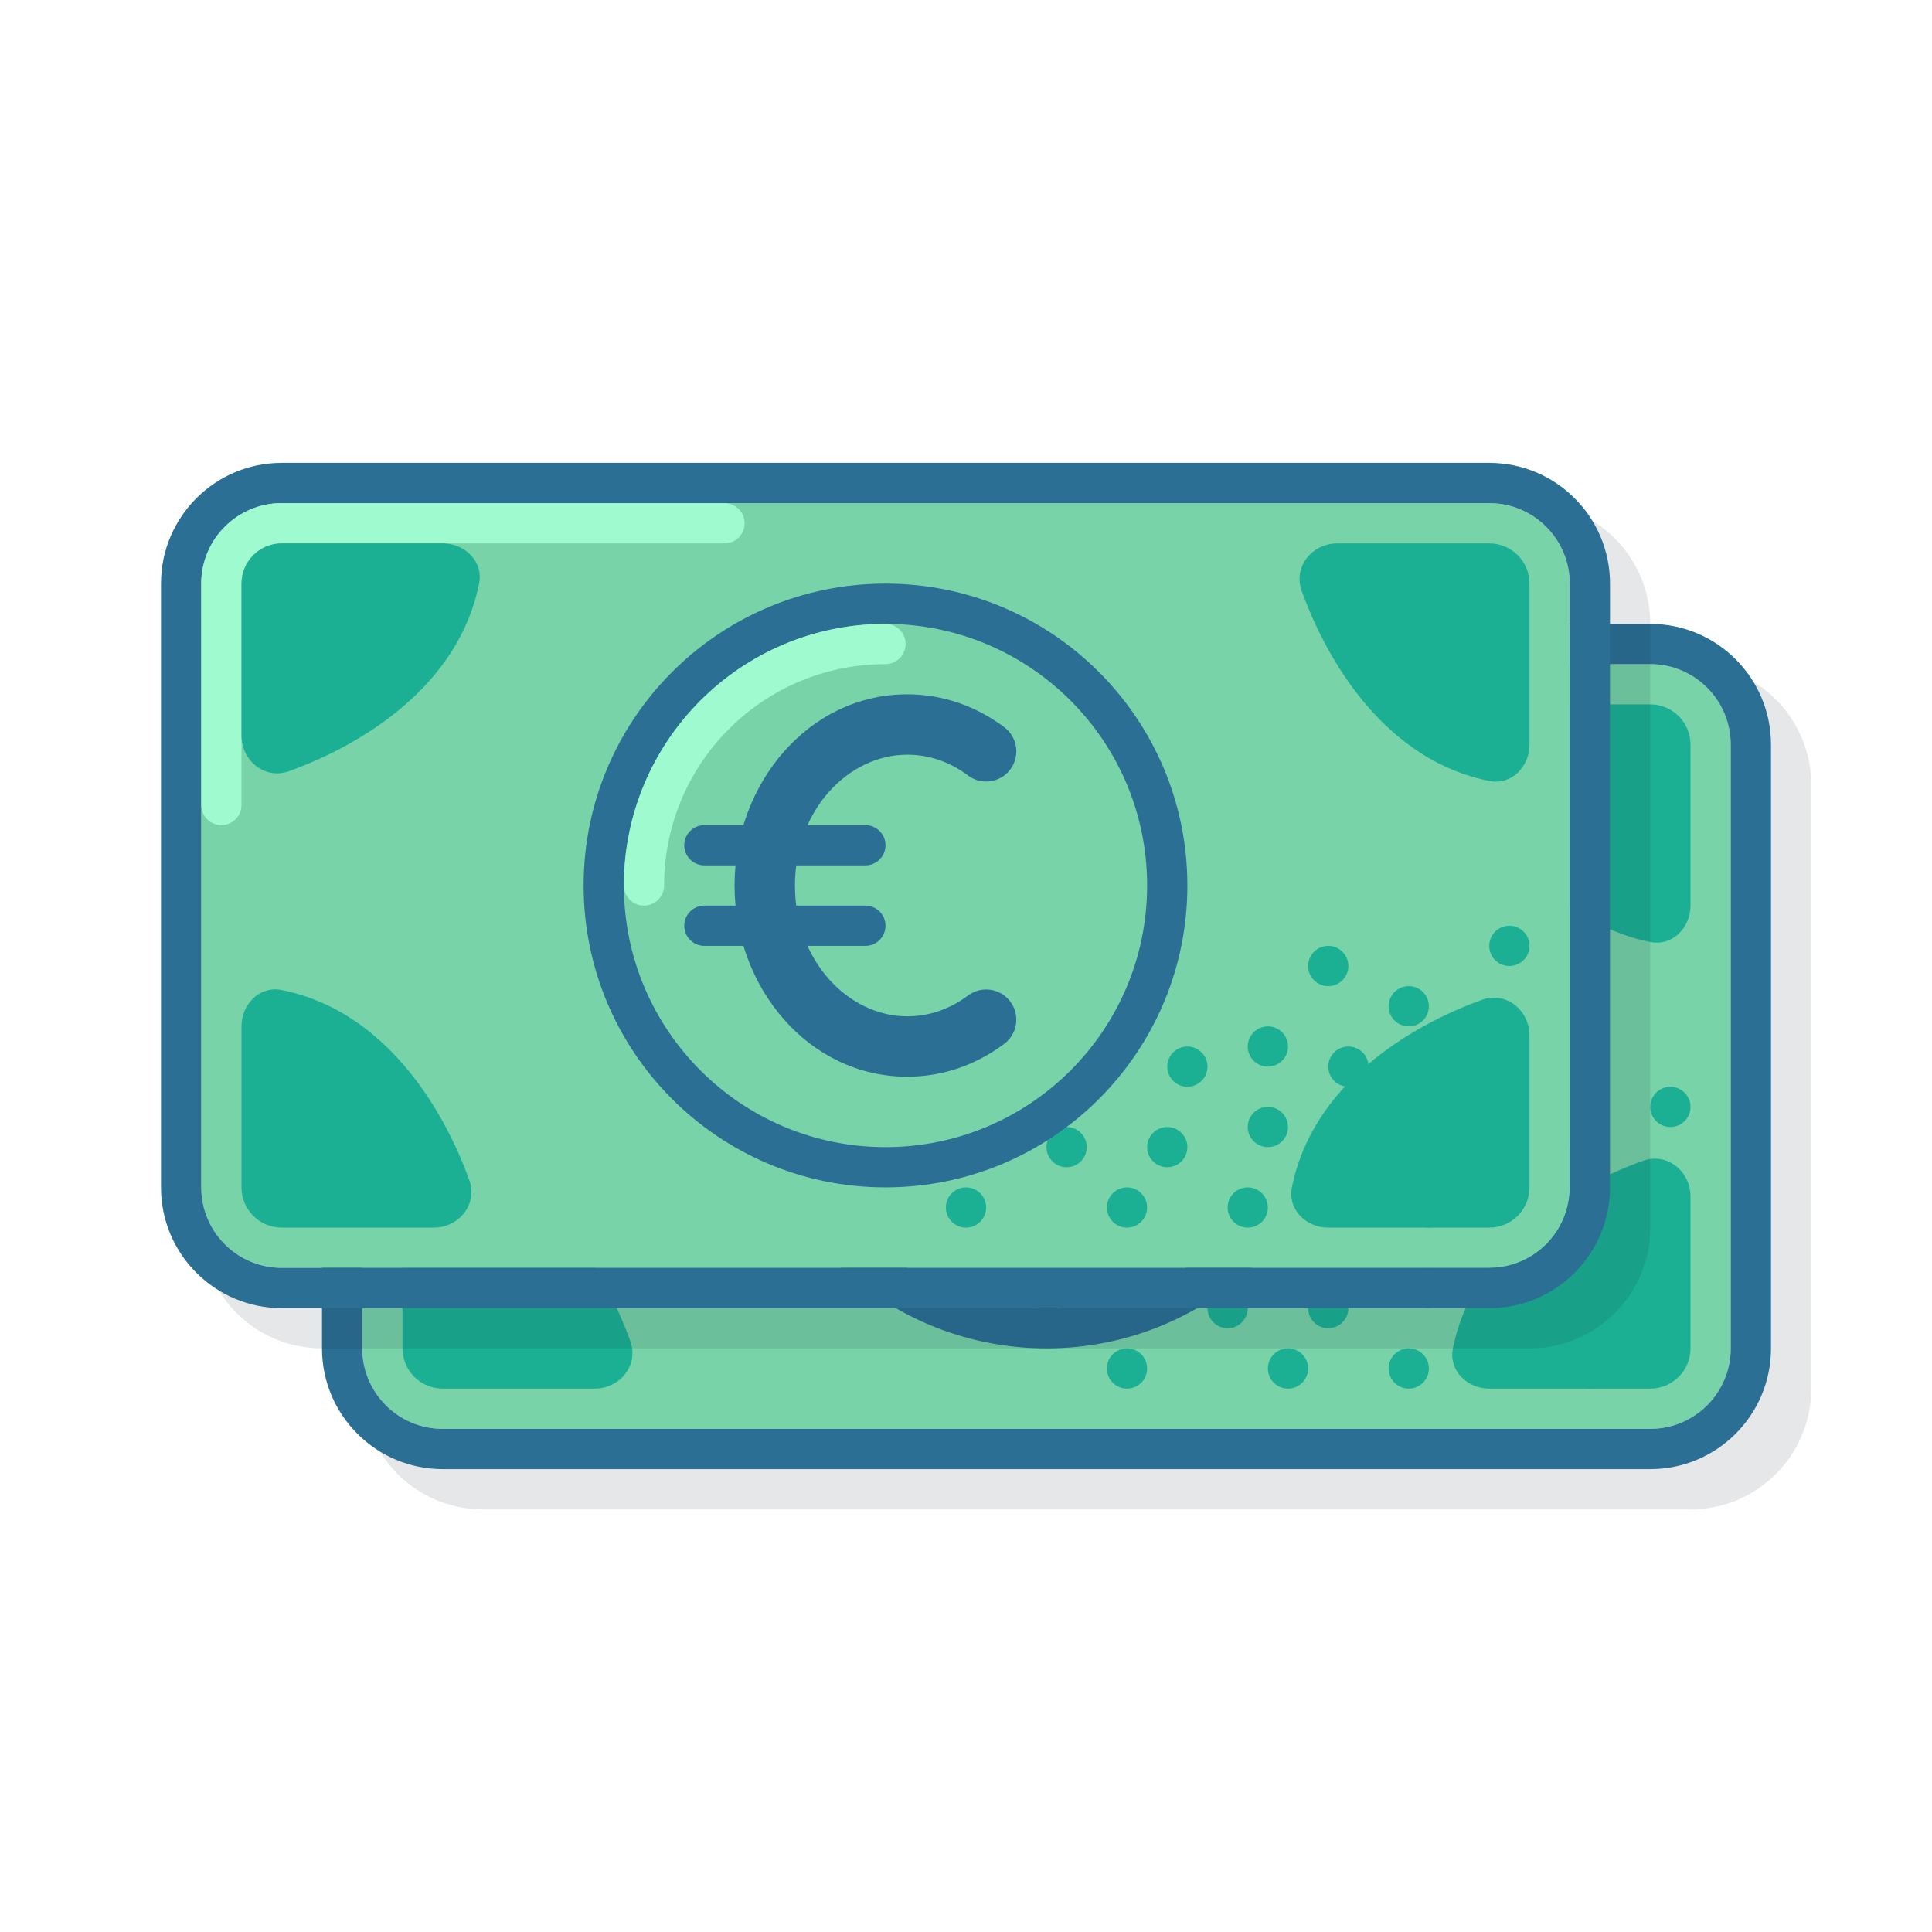
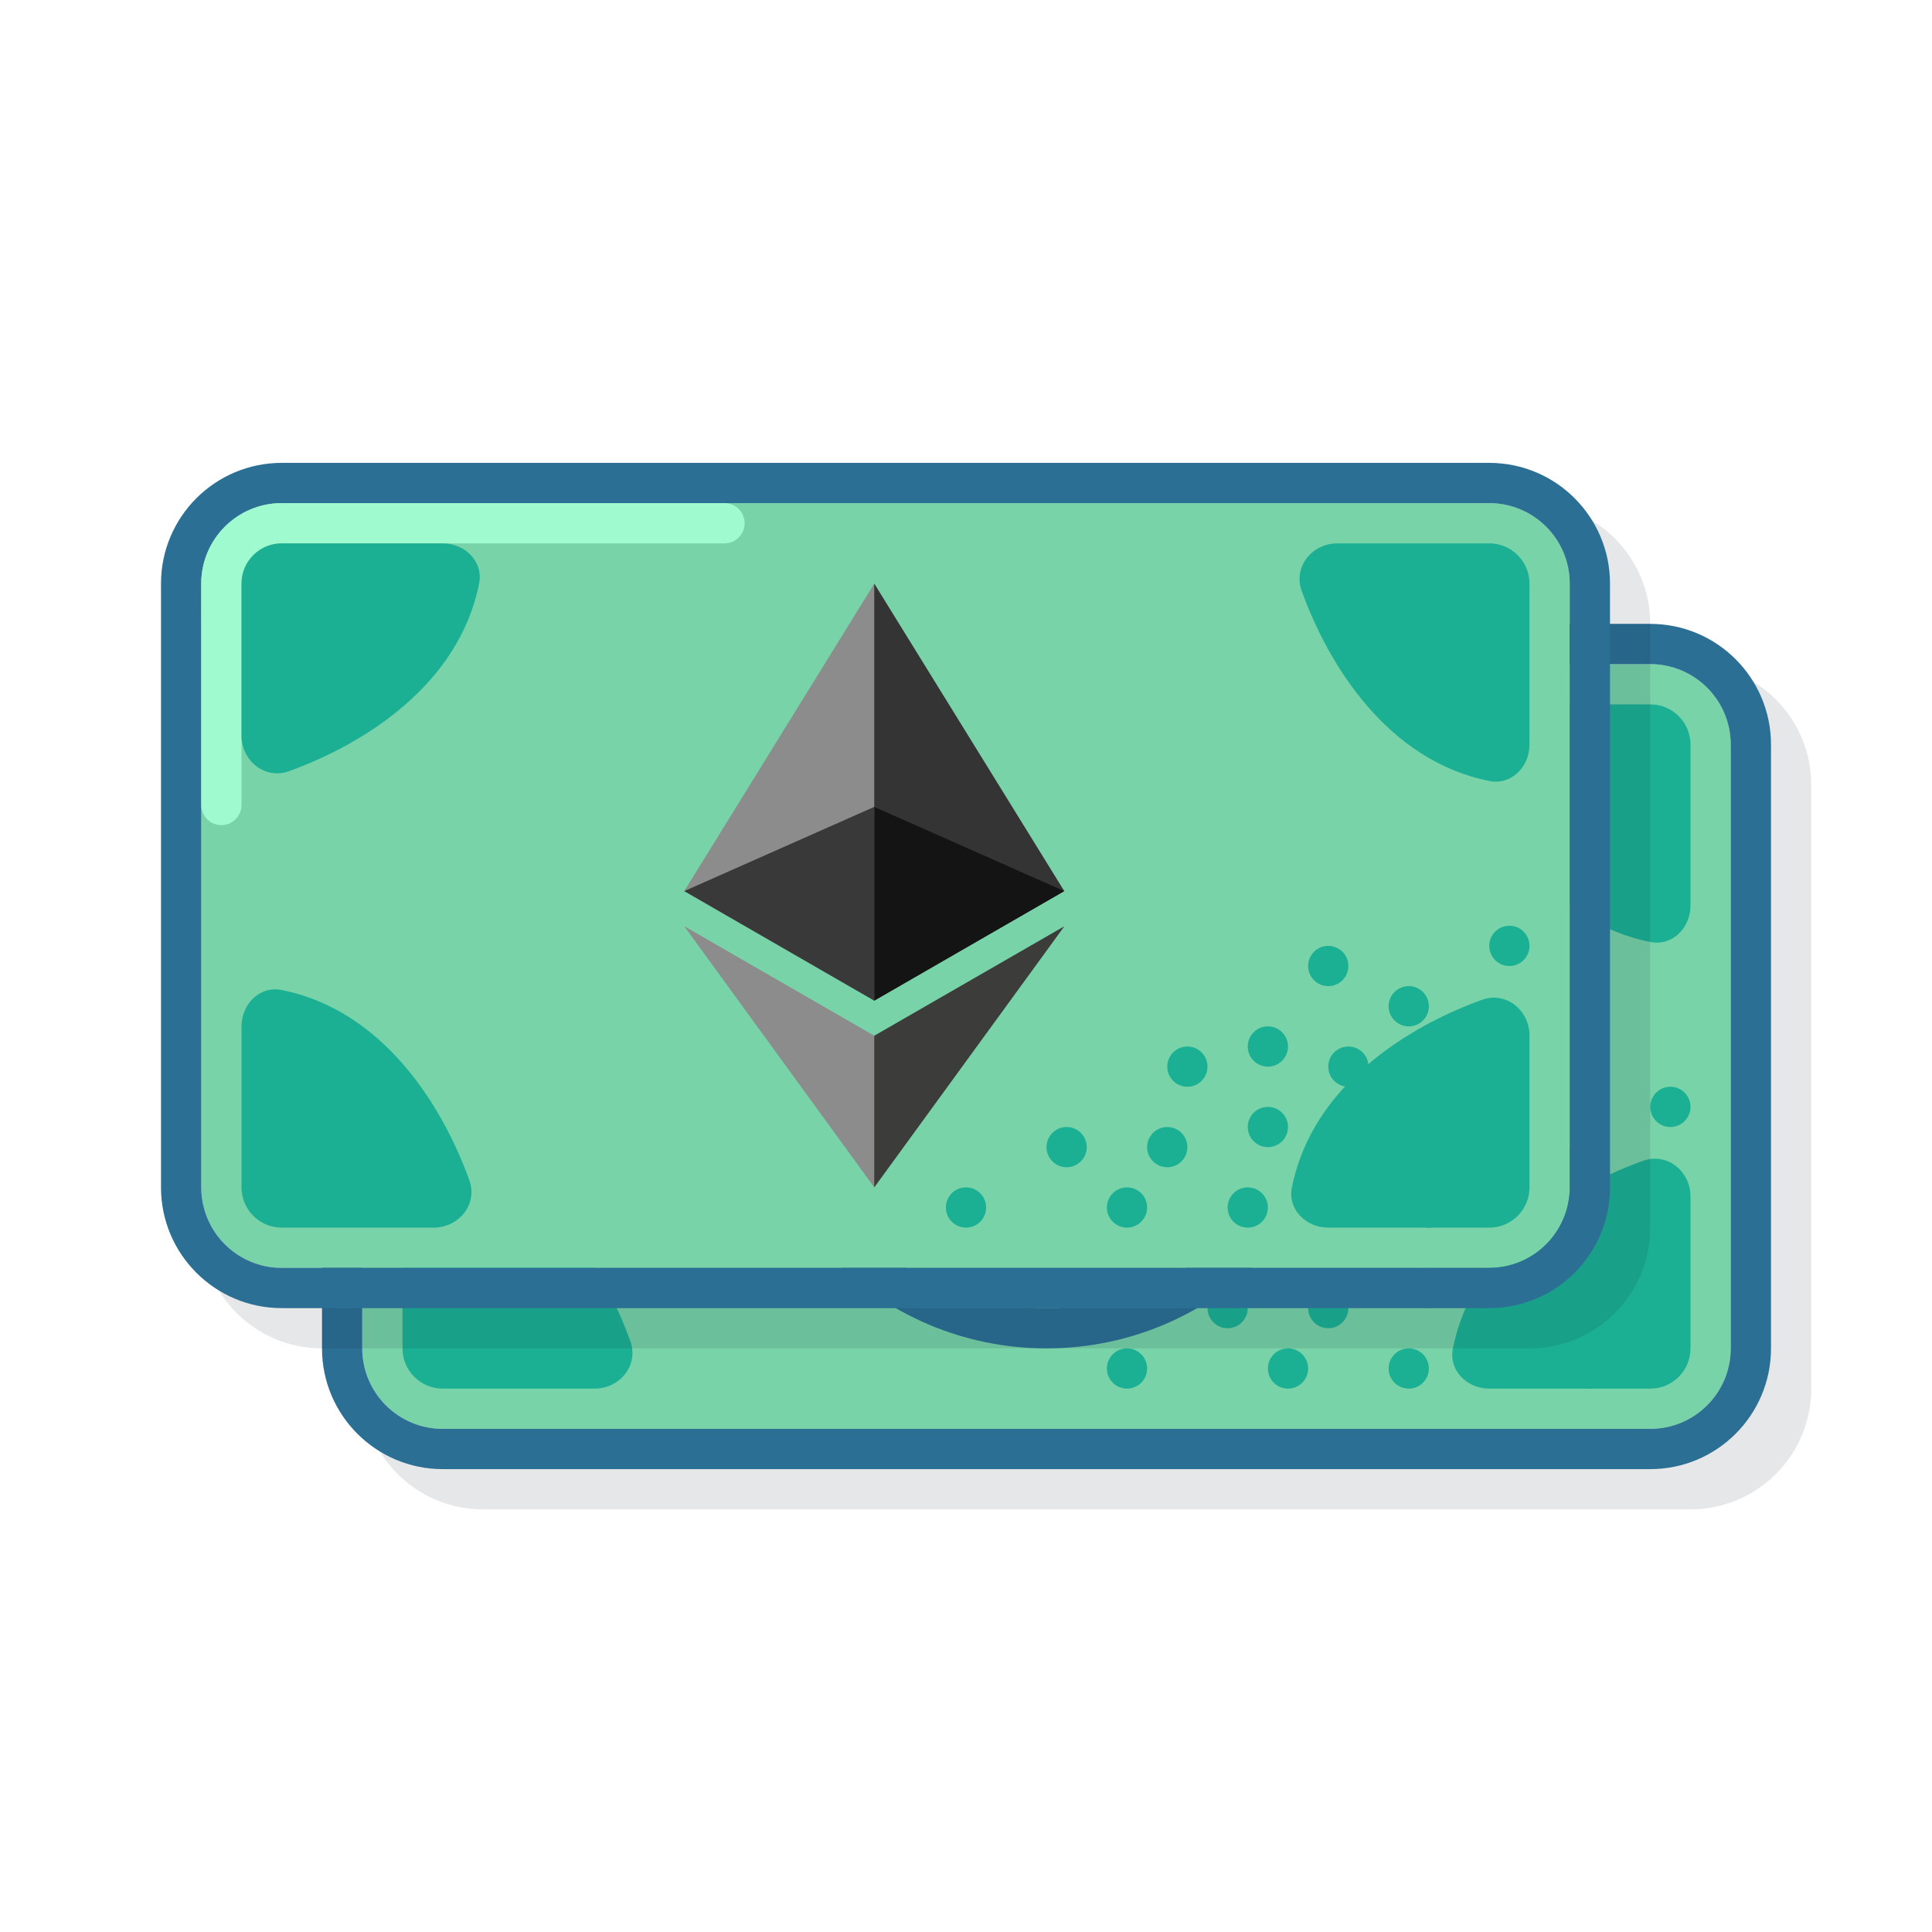
<svg xmlns="http://www.w3.org/2000/svg" width="96" height="96" viewBox="0 0 96 96" fill="none">
  <path d="M18 39C18 35.686 20.686 33 24 33H84C87.314 33 90 35.686 90 39V69C90 72.314 87.314 75 84 75H24C20.686 75 18 72.314 18 69V39Z" fill="#021024" fill-opacity="0.1" />
  <path d="M18 37C18 34.791 19.791 33 22 33H82C84.209 33 86 34.791 86 37V67C86 69.209 84.209 71 82 71H22C19.791 71 18 69.209 18 67V37Z" fill="#78D3A9" />
  <path fill-rule="evenodd" clip-rule="evenodd" d="M22 31H82C85.314 31 88 33.686 88 37V67C88 70.314 85.314 73 82 73H22C18.686 73 16 70.314 16 67V37C16 33.686 18.686 31 22 31ZM22 33C19.791 33 18 34.791 18 37V67C18 69.209 19.791 71 22 71H82C84.209 71 86 69.209 86 67V37C86 34.791 84.209 33 82 33H22Z" fill="#2B6F95" />
  <path fill-rule="evenodd" clip-rule="evenodd" d="M18 37C18 34.791 19.791 33 22 33H44C44.552 33 45 33.448 45 34C45 34.552 44.552 35 44 35H22C20.895 35 20 35.895 20 37V48C20 48.552 19.552 49 19 49C18.448 49 18 48.552 18 48V37Z" fill="#9FFAD0" />
  <path d="M30 35H22C20.895 35 20 35.895 20 37V44.54C20 45.809 21.166 46.751 22.36 46.32C26.057 44.986 30.803 42.048 31.808 36.988C32.023 35.905 31.105 35 30 35Z" fill="#1BB093" />
  <path d="M74 69L82 69C83.105 69 84 68.105 84 67L84 59.46C84 58.191 82.834 57.249 81.64 57.68C77.943 59.014 73.197 61.952 72.192 67.012C71.977 68.095 72.895 69 74 69Z" fill="#1BB093" />
  <path d="M20 59L20 67C20 68.105 20.895 69 22 69L29.54 69C30.809 69 31.751 67.834 31.32 66.64C29.985 62.943 27.048 58.197 21.988 57.192C20.905 56.977 20 57.895 20 59Z" fill="#1BB093" />
  <path d="M84 45L84 37C84 35.895 83.105 35 82 35L74.46 35C73.191 35 72.249 36.166 72.68 37.36C74.014 41.057 76.952 45.803 82.012 46.808C83.095 47.023 84 46.105 84 45Z" fill="#1BB093" />
  <path d="M68 61C68 61.552 67.552 62 67 62C66.448 62 66 61.552 66 61C66 60.448 66.448 60 67 60C67.552 60 68 60.448 68 61Z" fill="#1BB093" />
  <path d="M72 60C72 60.552 71.552 61 71 61C70.448 61 70 60.552 70 60C70 59.448 70.448 59 71 59C71.552 59 72 59.448 72 60Z" fill="#1BB093" />
  <path d="M72 64C72 64.552 71.552 65 71 65C70.448 65 70 64.552 70 64C70 63.448 70.448 63 71 63C71.552 63 72 63.448 72 64Z" fill="#1BB093" />
  <path d="M67 65C67 65.552 66.552 66 66 66C65.448 66 65 65.552 65 65C65 64.448 65.448 64 66 64C66.552 64 67 64.448 67 65Z" fill="#1BB093" />
  <path d="M62 65C62 65.552 61.552 66 61 66C60.448 66 60 65.552 60 65C60 64.448 60.448 64 61 64C61.552 64 62 64.448 62 65Z" fill="#1BB093" />
  <path d="M57 68C57 68.552 56.552 69 56 69C55.448 69 55 68.552 55 68C55 67.448 55.448 67 56 67C56.552 67 57 67.448 57 68Z" fill="#1BB093" />
  <path d="M84 55C84 55.552 83.552 56 83 56C82.448 56 82 55.552 82 55C82 54.448 82.448 54 83 54C83.552 54 84 54.448 84 55Z" fill="#1BB093" />
  <path d="M75 56C75 56.552 74.552 57 74 57C73.448 57 73 56.552 73 56C73 55.448 73.448 55 74 55C74.552 55 75 55.448 75 56Z" fill="#1BB093" />
  <path d="M71 68C71 68.552 70.552 69 70 69C69.448 69 69 68.552 69 68C69 67.448 69.448 67 70 67C70.552 67 71 67.448 71 68Z" fill="#1BB093" />
  <path d="M65 68C65 68.552 64.552 69 64 69C63.448 69 63 68.552 63 68C63 67.448 63.448 67 64 67C64.552 67 65 67.448 65 68Z" fill="#1BB093" />
  <path d="M76 61C76 61.552 75.552 62 75 62C74.448 62 74 61.552 74 61C74 60.448 74.448 60 75 60C75.552 60 76 60.448 76 61Z" fill="#1BB093" />
  <path d="M80 63C80 63.552 79.552 64 79 64C78.448 64 78 63.552 78 63C78 62.448 78.448 62 79 62C79.552 62 80 62.448 80 63Z" fill="#1BB093" />
  <path d="M79 58C79 58.552 78.552 59 78 59C77.448 59 77 58.552 77 58C77 57.448 77.448 57 78 57C78.552 57 79 57.448 79 58Z" fill="#1BB093" />
  <path d="M75 66C75 66.552 74.552 67 74 67C73.448 67 73 66.552 73 66C73 65.448 73.448 65 74 65C74.552 65 75 65.448 75 66Z" fill="#1BB093" />
  <path d="M80 68C80 68.552 79.552 69 79 69C78.448 69 78 68.552 78 68C78 67.448 78.448 67 79 67C79.552 67 80 67.448 80 68Z" fill="#1BB093" />
  <path fill-rule="evenodd" clip-rule="evenodd" d="M67 52C67 60.284 60.284 67 52 67C43.716 67 37 60.284 37 52C37 43.716 43.716 37 52 37C60.284 37 67 43.716 67 52ZM52 65C59.18 65 65 59.18 65 52C65 44.82 59.18 39 52 39C44.82 39 39 44.82 39 52C39 59.18 44.82 65 52 65Z" fill="#2B6F95" />
  <path fill-rule="evenodd" clip-rule="evenodd" d="M52 41C45.925 41 41 45.925 41 52C41 52.552 40.552 53 40 53C39.448 53 39 52.552 39 52C39 44.82 44.82 39 52 39C52.552 39 53 39.448 53 40C53 40.552 52.552 41 52 41Z" fill="#9FFAD0" />
  <path fill-rule="evenodd" clip-rule="evenodd" d="M53.083 45.5C50.166 45.5 47.5 48.233 47.5 52C47.5 55.767 50.166 58.5 53.083 58.5C54.183 58.5 55.217 58.13 56.099 57.467C56.762 56.97 57.702 57.103 58.2 57.766C58.697 58.428 58.563 59.369 57.901 59.866C56.539 60.889 54.88 61.5 53.083 61.5C48.176 61.5 44.5 57.07 44.5 52C44.5 46.93 48.176 42.5 53.083 42.5C54.88 42.5 56.539 43.111 57.901 44.134C58.563 44.631 58.697 45.572 58.2 46.234C57.702 46.897 56.762 47.03 56.099 46.533C55.217 45.87 54.183 45.5 53.083 45.5Z" fill="#2B6F95" />
  <path fill-rule="evenodd" clip-rule="evenodd" d="M42 54C42 53.448 42.448 53 43 53H51C51.552 53 52 53.448 52 54C52 54.552 51.552 55 51 55H43C42.448 55 42 54.552 42 54Z" fill="#2B6F95" />
  <path fill-rule="evenodd" clip-rule="evenodd" d="M42 50C42 49.448 42.448 49 43 49H51C51.552 49 52 49.448 52 50C52 50.552 51.552 51 51 51H43C42.448 51 42 50.552 42 50Z" fill="#2B6F95" />
  <path d="M10 31C10 27.686 12.686 25 16 25H76C79.314 25 82 27.686 82 31V61C82 64.314 79.314 67 76 67H16C12.686 67 10 64.314 10 61V31Z" fill="#021024" fill-opacity="0.1" />
  <path d="M10 29C10 26.791 11.791 25 14 25H74C76.209 25 78 26.791 78 29V59C78 61.209 76.209 63 74 63H14C11.791 63 10 61.209 10 59V29Z" fill="#78D3A9" />
  <path fill-rule="evenodd" clip-rule="evenodd" d="M14 23H74C77.314 23 80 25.686 80 29V59C80 62.314 77.314 65 74 65H14C10.686 65 8 62.314 8 59V29C8 25.686 10.686 23 14 23ZM14 25C11.791 25 10 26.791 10 29V59C10 61.209 11.791 63 14 63H74C76.209 63 78 61.209 78 59V29C78 26.791 76.209 25 74 25H14Z" fill="#2B6F95" />
  <path fill-rule="evenodd" clip-rule="evenodd" d="M10 29C10 26.791 11.791 25 14 25H36C36.552 25 37 25.448 37 26C37 26.552 36.552 27 36 27H14C12.895 27 12 27.895 12 29V40C12 40.552 11.552 41 11 41C10.448 41 10 40.552 10 40V29Z" fill="#9FFAD0" />
  <path d="M22 27H14C12.895 27 12 27.895 12 29V36.54C12 37.809 13.166 38.751 14.36 38.32C18.057 36.986 22.803 34.048 23.808 28.988C24.023 27.905 23.105 27 22 27Z" fill="#1BB093" />
  <path d="M66 61L74 61C75.105 61 76 60.105 76 59L76 51.46C76 50.191 74.834 49.249 73.64 49.68C69.943 51.014 65.197 53.952 64.192 59.012C63.977 60.095 64.895 61 66 61Z" fill="#1BB093" />
  <path d="M12 51L12 59C12 60.105 12.895 61 14 61L21.54 61C22.809 61 23.751 59.834 23.32 58.64C21.985 54.943 19.048 50.197 13.988 49.192C12.905 48.977 12 49.895 12 51Z" fill="#1BB093" />
  <path d="M76 37L76 29C76 27.895 75.105 27 74 27L66.46 27C65.191 27 64.249 28.166 64.68 29.36C66.014 33.057 68.952 37.803 74.012 38.808C75.095 39.023 76 38.105 76 37Z" fill="#1BB093" />
  <path d="M60 53C60 53.552 59.552 54 59 54C58.448 54 58 53.552 58 53C58 52.448 58.448 52 59 52C59.552 52 60 52.448 60 53Z" fill="#1BB093" />
  <path d="M64 52C64 52.552 63.552 53 63 53C62.448 53 62 52.552 62 52C62 51.448 62.448 51 63 51C63.552 51 64 51.448 64 52Z" fill="#1BB093" />
  <path d="M64 56C64 56.552 63.552 57 63 57C62.448 57 62 56.552 62 56C62 55.448 62.448 55 63 55C63.552 55 64 55.448 64 56Z" fill="#1BB093" />
  <path d="M59 57C59 57.552 58.552 58 58 58C57.448 58 57 57.552 57 57C57 56.448 57.448 56 58 56C58.552 56 59 56.448 59 57Z" fill="#1BB093" />
  <path d="M54 57C54 57.552 53.552 58 53 58C52.448 58 52 57.552 52 57C52 56.448 52.448 56 53 56C53.552 56 54 56.448 54 57Z" fill="#1BB093" />
  <path d="M49 60C49 60.552 48.552 61 48 61C47.448 61 47 60.552 47 60C47 59.448 47.448 59 48 59C48.552 59 49 59.448 49 60Z" fill="#1BB093" />
  <path d="M76 47C76 47.552 75.552 48 75 48C74.448 48 74 47.552 74 47C74 46.448 74.448 46 75 46C75.552 46 76 46.448 76 47Z" fill="#1BB093" />
  <path d="M67 48C67 48.552 66.552 49 66 49C65.448 49 65 48.552 65 48C65 47.448 65.448 47 66 47C66.552 47 67 47.448 67 48Z" fill="#1BB093" />
  <path d="M63 60C63 60.552 62.552 61 62 61C61.448 61 61 60.552 61 60C61 59.448 61.448 59 62 59C62.552 59 63 59.448 63 60Z" fill="#1BB093" />
  <path d="M57 60C57 60.552 56.552 61 56 61C55.448 61 55 60.552 55 60C55 59.448 55.448 59 56 59C56.552 59 57 59.448 57 60Z" fill="#1BB093" />
  <path d="M68 53C68 53.552 67.552 54 67 54C66.448 54 66 53.552 66 53C66 52.448 66.448 52 67 52C67.552 52 68 52.448 68 53Z" fill="#1BB093" />
  <path d="M72 55C72 55.552 71.552 56 71 56C70.448 56 70 55.552 70 55C70 54.448 70.448 54 71 54C71.552 54 72 54.448 72 55Z" fill="#1BB093" />
  <path d="M71 50C71 50.552 70.552 51 70 51C69.448 51 69 50.552 69 50C69 49.448 69.448 49 70 49C70.552 49 71 49.448 71 50Z" fill="#1BB093" />
  <path d="M67 58C67 58.552 66.552 59 66 59C65.448 59 65 58.552 65 58C65 57.448 65.448 57 66 57C66.552 57 67 57.448 67 58Z" fill="#1BB093" />
  <path d="M72 60C72 60.552 71.552 61 71 61C70.448 61 70 60.552 70 60C70 59.448 70.448 59 71 59C71.552 59 72 59.448 72 60Z" fill="#1BB093" />
-   <path fill-rule="evenodd" clip-rule="evenodd" d="M59 44C59 52.284 52.284 59 44 59C35.716 59 29 52.284 29 44C29 35.716 35.716 29 44 29C52.284 29 59 35.716 59 44ZM44 57C51.18 57 57 51.18 57 44C57 36.82 51.18 31 44 31C36.82 31 31 36.82 31 44C31 51.18 36.82 57 44 57Z" fill="#2B6F95" />
-   <path fill-rule="evenodd" clip-rule="evenodd" d="M44 33C37.925 33 33 37.925 33 44C33 44.552 32.552 45 32 45C31.448 45 31 44.552 31 44C31 36.82 36.82 31 44 31C44.552 31 45 31.448 45 32C45 32.552 44.552 33 44 33Z" fill="#9FFAD0" />
-   <path fill-rule="evenodd" clip-rule="evenodd" d="M45.083 37.5C42.166 37.5 39.5 40.233 39.5 44C39.5 47.767 42.166 50.5 45.083 50.5C46.183 50.5 47.217 50.13 48.099 49.467C48.762 48.97 49.702 49.103 50.2 49.766C50.697 50.428 50.563 51.369 49.901 51.866C48.539 52.889 46.88 53.5 45.083 53.5C40.176 53.5 36.5 49.07 36.5 44C36.5 38.93 40.176 34.5 45.083 34.5C46.88 34.5 48.539 35.111 49.901 36.134C50.563 36.631 50.697 37.572 50.2 38.234C49.702 38.897 48.762 39.03 48.099 38.533C47.217 37.87 46.183 37.5 45.083 37.5Z" fill="#2B6F95" />
-   <path fill-rule="evenodd" clip-rule="evenodd" d="M34 46C34 45.448 34.448 45 35 45H43C43.552 45 44 45.448 44 46C44 46.552 43.552 47 43 47H35C34.448 47 34 46.552 34 46Z" fill="#2B6F95" />
-   <path fill-rule="evenodd" clip-rule="evenodd" d="M34 42C34 41.448 34.448 41 35 41H43C43.552 41 44 41.448 44 42C44 42.552 43.552 43 43 43H35C34.448 43 34 42.552 34 42Z" fill="#2B6F95" />
+   <path d="M43.443 29L43.236 29.684V49.52L43.443 49.721L52.883 44.278L43.443 29Z" fill="#343434" />
+   <path d="M43.441 29L34 44.278L43.441 49.721V40.093V29Z" fill="#8C8C8C" />
+   <path d="M43.443 51.464L43.327 51.603V58.669L43.443 59L52.889 46.024L43.443 51.464Z" fill="#3C3C3B" />
+   <path d="M43.441 59V51.464L34 46.024L43.441 59Z" fill="#8C8C8C" />
+   <path d="M43.439 49.721L52.88 44.278L43.439 40.093V49.721Z" fill="#141414" />
+   <path d="M34 44.278L43.441 49.721V40.093L34 44.278Z" fill="#393939" />
</svg>
